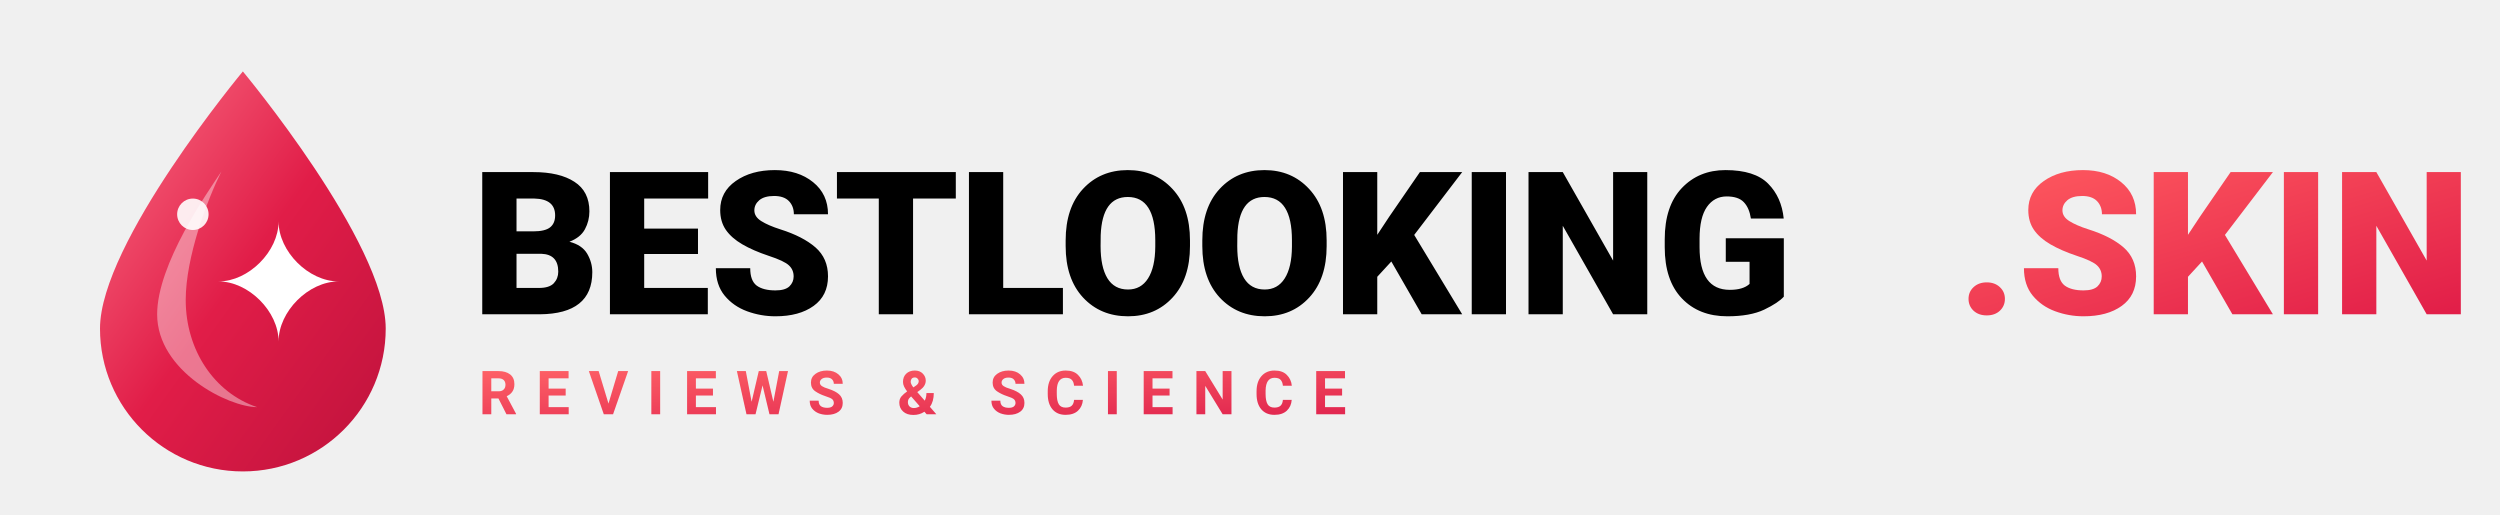
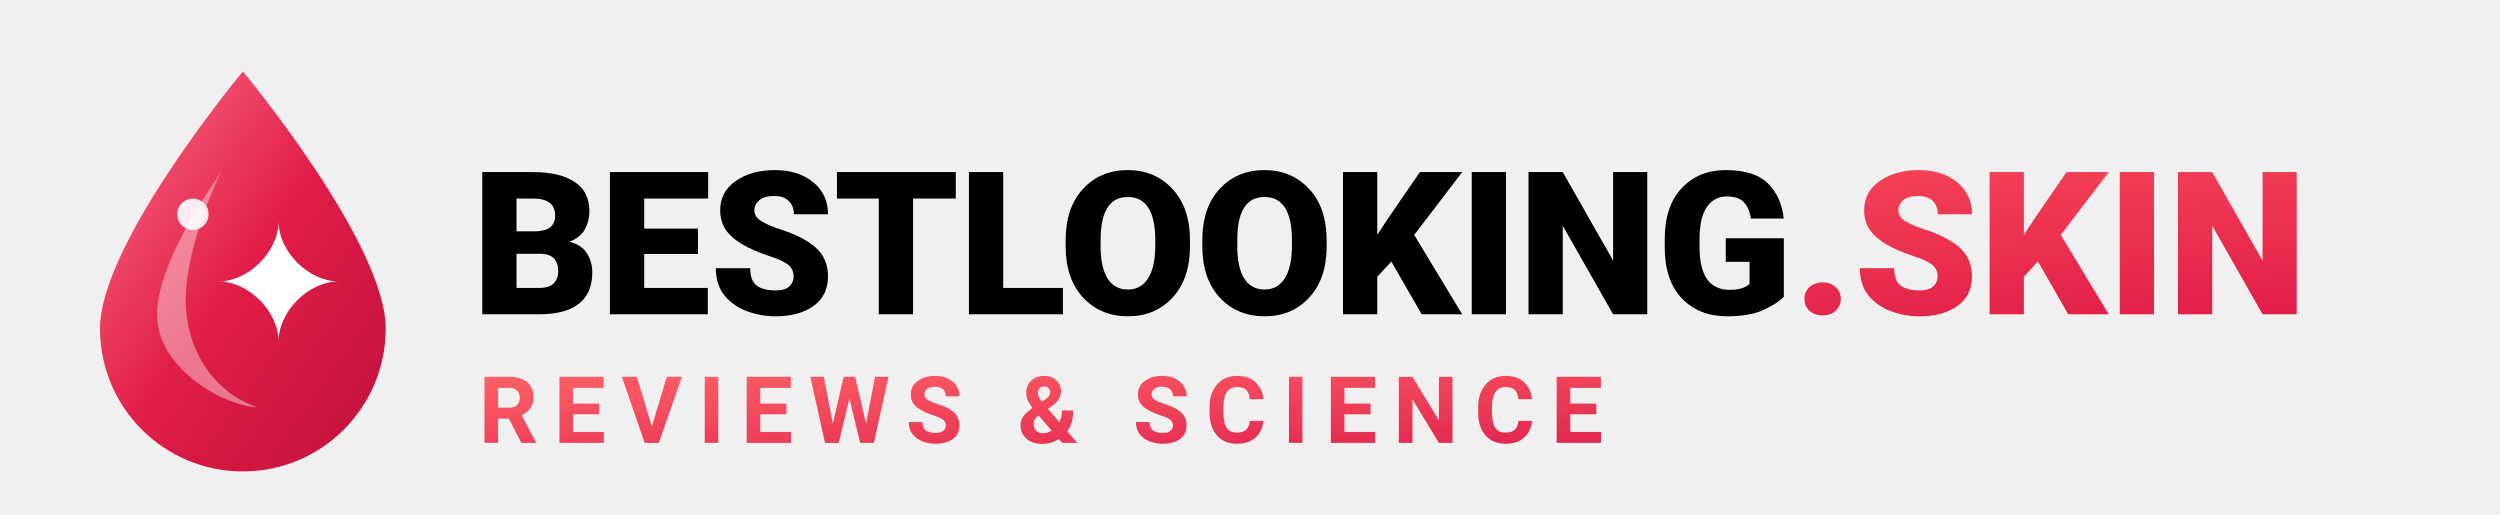
<svg xmlns="http://www.w3.org/2000/svg" viewBox="0 0 350 72" role="img" aria-label="BestLooking.Skin" preserveAspectRatio="xMinYMid meet">
  <defs>
    <linearGradient id="bls-gradient" x1="0%" y1="0%" x2="100%" y2="100%">
      <stop offset="0%" stop-color="#FB7185" />
      <stop offset="50%" stop-color="#E11D48" />
      <stop offset="100%" stop-color="#BE123C" />
    </linearGradient>
    <linearGradient id="bls-glow" x1="0%" y1="0%" x2="100%" y2="100%">
      <stop offset="0%" stop-color="#FF5A5F" />
      <stop offset="100%" stop-color="#E11D48" />
    </linearGradient>
  </defs>
  <g transform="translate(4, 6)">
    <path d="M30 4C30 4 10 28 10 40C10 51.046 18.954 60 30 60C41.046 60 50 51.046 50 40C50 28 30 4 30 4Z" fill="url(#bls-gradient)" />
    <path d="M22 36C22 43 26 49 32 51C28 51 18 46 18 38C18 31 25 21 27 18C25 22 22 30 22 36Z" fill="#FFFFFF" opacity="0.4" />
    <path d="M35 25C35 29.2 39.2 33.4 43.4 33.4C39.2 33.4 35 37.6 35 41.8C35 37.6 30.8 33.4 26.6 33.4C30.8 33.4 35 29.2 35 25Z" fill="#FFFFFF" />
    <circle cx="23" cy="24" r="2.2" fill="#FFFFFF" opacity="0.9" />
  </g>
  <g fill="currentColor" font-family="'Outfit', system-ui, -apple-system, 'Segoe UI', Roboto, sans-serif">
-     <text x="66" y="44" font-weight="800" font-size="28" letter-spacing="-0.2">BESTLOOKING</text>
-     <text x="274" y="44" font-weight="900" font-size="28" fill="url(#bls-glow)" letter-spacing="0">.SKIN</text>
-     <text x="67" y="58" font-weight="700" font-size="8.5" fill="url(#bls-glow)" letter-spacing="2.6" opacity="0.95">REVIEWS &amp; SCIENCE</text>
+     <text x="66" y="44" font-weight="800" font-size="28" letter-spacing="-0.2" textLength="276" lengthAdjust="spacingAndGlyphs">BESTLOOKING<tspan font-weight="900" fill="url(#bls-glow)" letter-spacing="0">.SKIN</tspan>
+     </text>
+     <text x="67" y="62" font-weight="700" font-size="13" fill="url(#bls-glow)" letter-spacing="2.2" opacity="0.95">REVIEWS &amp; SCIENCE</text>
  </g>
</svg>
